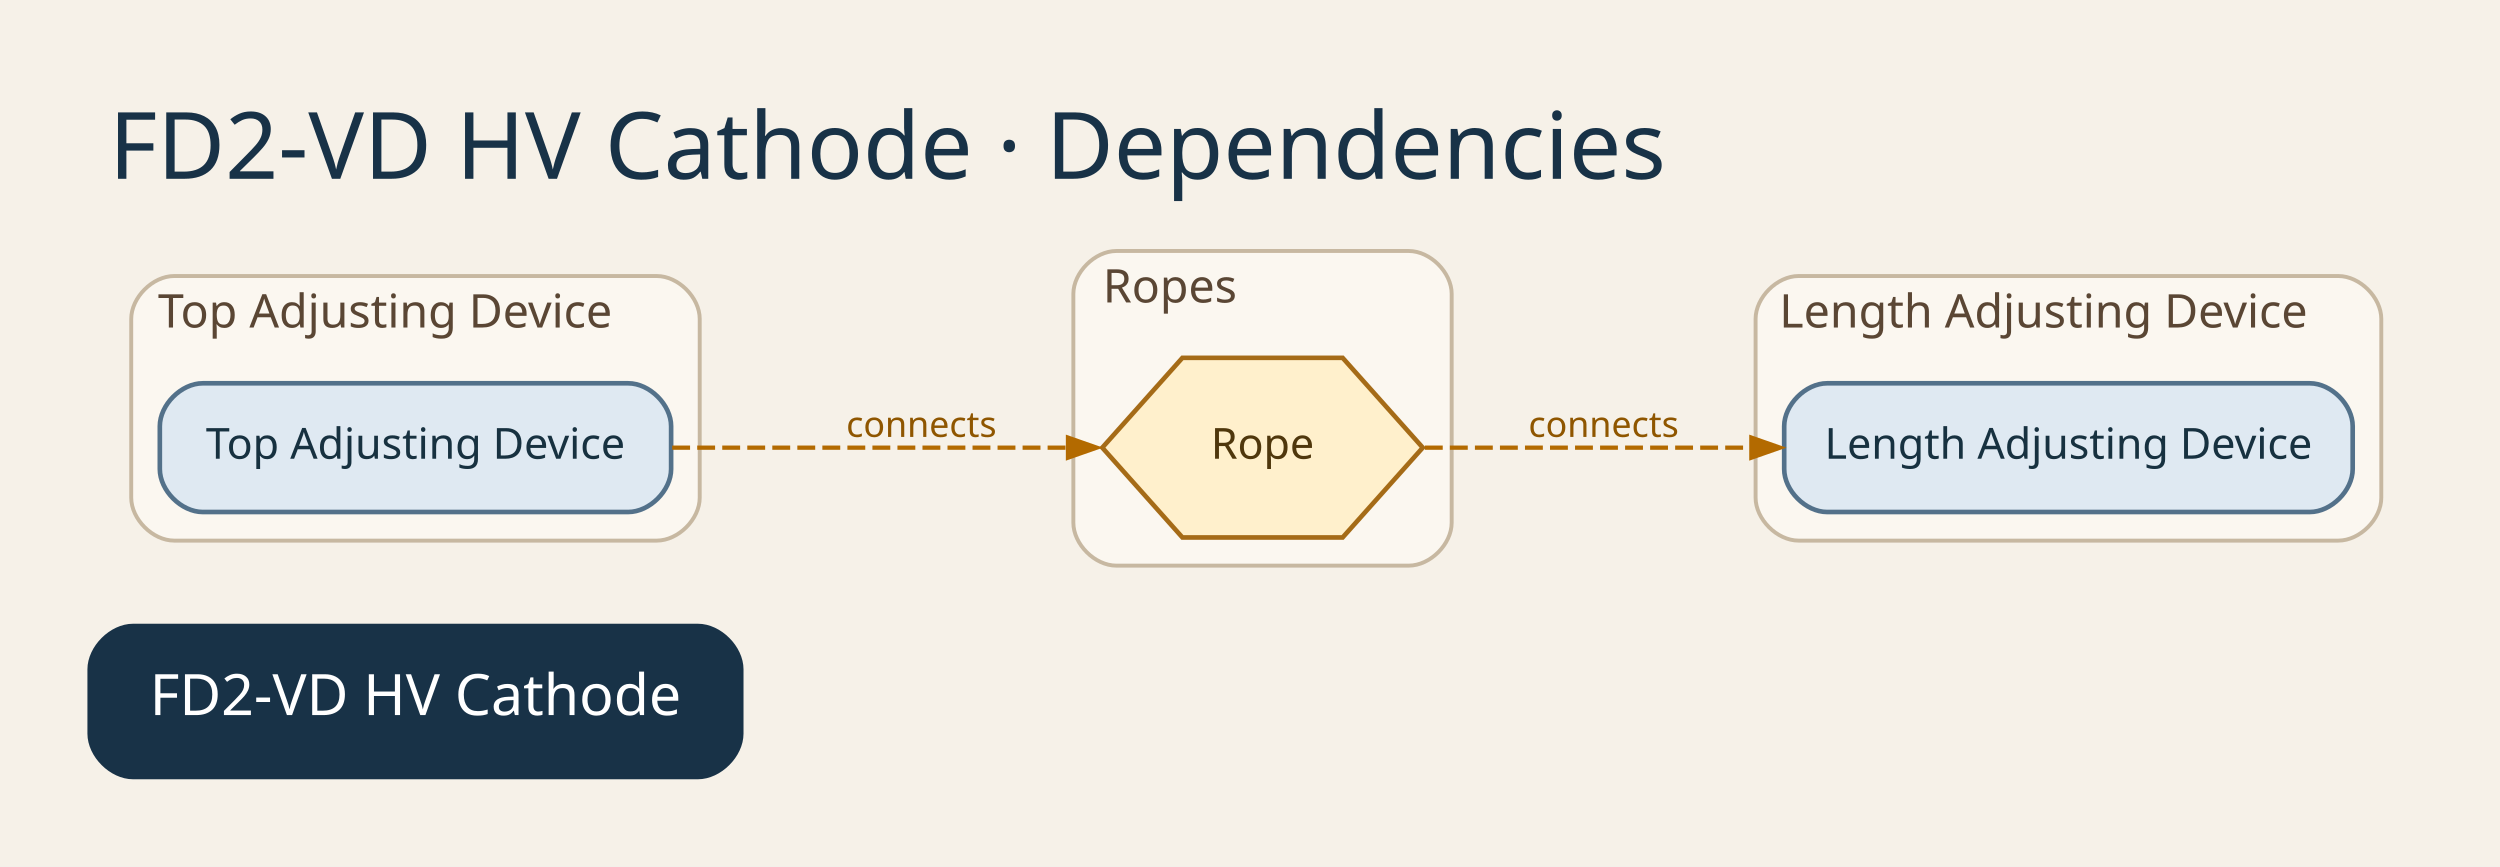
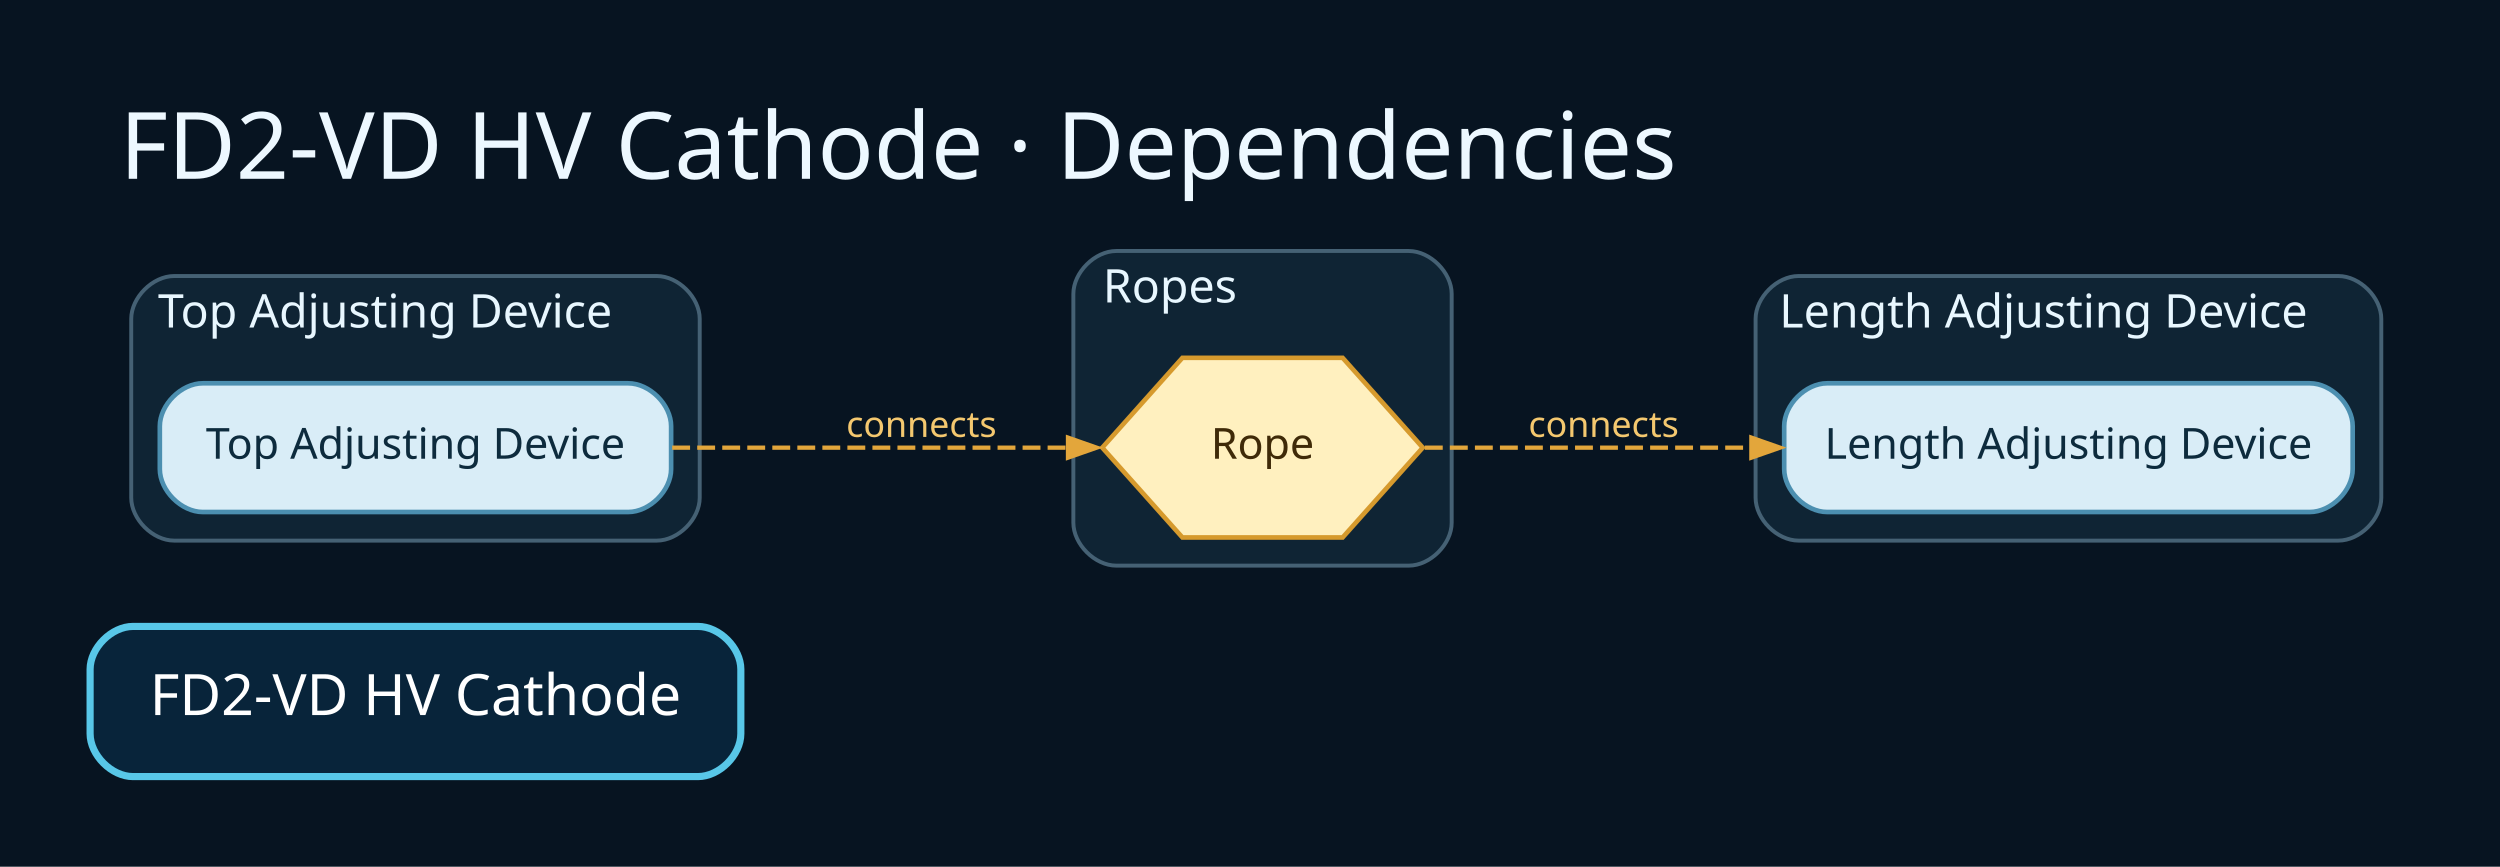
<svg xmlns="http://www.w3.org/2000/svg" xmlns:xlink="http://www.w3.org/1999/xlink" preserveAspectRatio="xMidYMid meet" width="100%" height="100%" viewBox="0.00 0.00 699.21 242.40">
  <g id="graph0" class="graph" transform="scale(1 1) rotate(0) translate(25.2 217.2)">
-     <polygon fill="#f6f1e8" stroke="none" points="-25.2,25.2 -25.2,-217.2 674.01,-217.2 674.01,25.2 -25.2,25.2" />
-     <text text-anchor="middle" x="223" y="-167.2" font-family="Iowan Old Style" font-size="26.00" fill="#183247">FD2-VD HV Cathode · Dependencies</text>
+     <polygon fill="#071421" stroke="none" points="-25.2,25.2 -25.2,-217.2 674.01,-217.2 674.01,25.2 -25.2,25.2" />
+     <text text-anchor="middle" x="226" y="-167.2" font-family="Avenir Next" font-size="26.00" fill="#edf8ff">FD2-VD HV Cathode · Dependencies</text>
    <g id="clust1" class="cluster">
      <g id="a_clust1">
        <a xlink:href="../explorer.html#object=fd2_vd_hv_cathode.lad" xlink:title="Open Length Adjusting Device in the interactive explorer" target="_top">
-           <path fill="#fbf7f0" stroke="#c7b8a1" stroke-width="1.1" d="M477.81,-66C477.81,-66 628.81,-66 628.81,-66 634.81,-66 640.81,-72 640.81,-78 640.81,-78 640.81,-128 640.81,-128 640.81,-134 634.81,-140 628.81,-140 628.81,-140 477.81,-140 477.81,-140 471.81,-140 465.81,-134 465.81,-128 465.81,-128 465.81,-78 465.81,-78 465.81,-72 471.81,-66 477.81,-66" />
-           <text text-anchor="middle" x="546.31" y="-125.6" font-family="Avenir Next" font-size="13.00" fill="#5a4634">Length Adjusting Device</text>
+           <path fill="#0f2434" stroke="#456174" stroke-width="1.1" d="M477.81,-66C477.81,-66 628.81,-66 628.81,-66 634.81,-66 640.81,-72 640.81,-78 640.81,-78 640.81,-128 640.81,-128 640.81,-134 634.81,-140 628.81,-140 628.81,-140 477.81,-140 477.81,-140 471.81,-140 465.81,-134 465.81,-128 465.81,-128 465.81,-78 465.81,-78 465.81,-72 471.81,-66 477.81,-66" />
+           <text text-anchor="middle" x="546.31" y="-125.6" font-family="Avenir Next" font-size="13.00" fill="#e8f7ff">Length Adjusting Device</text>
        </a>
      </g>
    </g>
    <g id="clust2" class="cluster">
      <g id="a_clust2">
        <a xlink:href="../explorer.html#object=fd2_vd_hv_cathode.ropes" xlink:title="Open Ropes in the interactive explorer" target="_top">
-           <path fill="#fbf7f0" stroke="#c7b8a1" stroke-width="1.1" d="M287,-59C287,-59 368.81,-59 368.81,-59 374.81,-59 380.81,-65 380.81,-71 380.81,-71 380.81,-135 380.81,-135 380.81,-141 374.81,-147 368.81,-147 368.81,-147 287,-147 287,-147 281,-147 275,-141 275,-135 275,-135 275,-71 275,-71 275,-65 281,-59 287,-59" />
-           <text text-anchor="middle" x="302" y="-132.6" font-family="Avenir Next" font-size="13.00" fill="#5a4634">Ropes</text>
+           <path fill="#0f2434" stroke="#456174" stroke-width="1.1" d="M287,-59C287,-59 368.81,-59 368.81,-59 374.81,-59 380.81,-65 380.81,-71 380.81,-71 380.81,-135 380.81,-135 380.81,-141 374.81,-147 368.81,-147 368.81,-147 287,-147 287,-147 281,-147 275,-141 275,-135 275,-135 275,-71 275,-71 275,-65 281,-59 287,-59" />
+           <text text-anchor="middle" x="302" y="-132.6" font-family="Avenir Next" font-size="13.00" fill="#e8f7ff">Ropes</text>
        </a>
      </g>
    </g>
    <g id="clust3" class="cluster">
      <g id="a_clust3">
        <a xlink:href="../explorer.html#object=fd2_vd_hv_cathode.tad" xlink:title="Open Top Adjusting Device in the interactive explorer" target="_top">
-           <path fill="#fbf7f0" stroke="#c7b8a1" stroke-width="1.1" d="M23.5,-66C23.5,-66 158.5,-66 158.5,-66 164.5,-66 170.5,-72 170.5,-78 170.5,-78 170.5,-128 170.5,-128 170.5,-134 164.5,-140 158.5,-140 158.5,-140 23.5,-140 23.5,-140 17.5,-140 11.5,-134 11.5,-128 11.5,-128 11.5,-78 11.5,-78 11.5,-72 17.5,-66 23.5,-66" />
-           <text text-anchor="middle" x="82.5" y="-125.6" font-family="Avenir Next" font-size="13.00" fill="#5a4634">Top Adjusting Device</text>
+           <path fill="#0f2434" stroke="#456174" stroke-width="1.1" d="M23.5,-66C23.5,-66 158.5,-66 158.5,-66 164.5,-66 170.5,-72 170.5,-78 170.5,-78 170.5,-128 170.5,-128 170.5,-134 164.5,-140 158.5,-140 158.5,-140 23.5,-140 23.5,-140 17.5,-140 11.5,-134 11.5,-128 11.5,-128 11.5,-78 11.5,-78 11.5,-72 17.5,-66 23.5,-66" />
+           <text text-anchor="middle" x="82.5" y="-125.6" font-family="Avenir Next" font-size="13.00" fill="#e8f7ff">Top Adjusting Device</text>
        </a>
      </g>
    </g>
    <g id="node1" class="node">
      <g id="a_node1">
        <a xlink:href="../explorer.html#object=fd2_vd_hv_cathode" xlink:title="Open FD2-VD HV Cathode in the interactive explorer" target="_top">
-           <path fill="#183247" stroke="#183247" stroke-width="1.5" d="M170,-42C170,-42 12,-42 12,-42 6,-42 0,-36 0,-30 0,-30 0,-12 0,-12 0,-6 6,0 12,0 12,0 170,0 170,0 176,0 182,-6 182,-12 182,-12 182,-30 182,-30 182,-36 176,-42 170,-42" />
+           <path fill="#08243a" stroke="#58c7e8" stroke-width="2" d="M170,-42C170,-42 12,-42 12,-42 6,-42 0,-36 0,-30 0,-30 0,-12 0,-12 0,-6 6,0 12,0 12,0 170,0 170,0 176,0 182,-6 182,-12 182,-12 182,-30 182,-30 182,-36 176,-42 170,-42" />
          <text text-anchor="middle" x="91" y="-17.2" font-family="Avenir Next" font-size="16.00" fill="#ffffff">FD2-VD HV Cathode</text>
        </a>
      </g>
    </g>
    <g id="node2" class="node">
      <g id="a_node2">
        <a xlink:href="../explorer.html#object=fd2_vd_hv_cathode.lad_component" xlink:title="Open Length Adjusting Device in the interactive explorer" target="_top">
-           <path fill="#dfe9f2" stroke="#53718a" stroke-width="1.3" d="M620.81,-110C620.81,-110 485.81,-110 485.81,-110 479.81,-110 473.81,-104 473.81,-98 473.81,-98 473.81,-86 473.81,-86 473.81,-80 479.81,-74 485.81,-74 485.81,-74 620.81,-74 620.81,-74 626.81,-74 632.81,-80 632.81,-86 632.81,-86 632.81,-98 632.81,-98 632.81,-104 626.81,-110 620.81,-110" />
-           <text text-anchor="middle" x="553.31" y="-88.9" font-family="Avenir Next" font-size="12.00" fill="#173140">Length Adjusting Device</text>
+           <path fill="#d9edf7" stroke="#4c8fb0" stroke-width="1.3" d="M620.81,-110C620.81,-110 485.81,-110 485.81,-110 479.81,-110 473.81,-104 473.81,-98 473.81,-98 473.81,-86 473.81,-86 473.81,-80 479.81,-74 485.81,-74 485.81,-74 620.81,-74 620.81,-74 626.81,-74 632.81,-80 632.81,-86 632.81,-86 632.81,-98 632.81,-98 632.81,-104 626.81,-110 620.81,-110" />
+           <text text-anchor="middle" x="553.31" y="-88.9" font-family="Avenir Next" font-size="12.00" fill="#0d2b3d">Length Adjusting Device</text>
        </a>
      </g>
    </g>
    <g id="node3" class="node">
      <g id="a_node3">
        <a xlink:href="../explorer.html#object=fd2_vd_hv_cathode.rope_component" xlink:title="Open Rope in the interactive explorer" target="_top">
-           <polygon fill="#fff0cc" stroke="#a56b17" stroke-width="1.3" points="372.72,-92 350.31,-117.12 305.5,-117.12 283.09,-92 305.5,-66.88 350.31,-66.88 372.72,-92" />
-           <text text-anchor="middle" x="327.91" y="-88.9" font-family="Avenir Next" font-size="12.00" fill="#4f370c">Rope</text>
+           <polygon fill="#fff0bf" stroke="#d69a2d" stroke-width="1.3" points="372.72,-92 350.31,-117.12 305.5,-117.12 283.09,-92 305.5,-66.88 350.31,-66.88 372.72,-92" />
+           <text text-anchor="middle" x="327.91" y="-88.9" font-family="Avenir Next" font-size="12.00" fill="#3f2a08">Rope</text>
        </a>
      </g>
    </g>
    <g id="edge2" class="edge">
      <g id="a_edge2">
        <a xlink:href="../explorer.html#object=relation%3A27" xlink:title="Open connects to relation in the interactive explorer" target="_top">
-           <path fill="none" stroke="#b36a00" stroke-width="1.2" stroke-dasharray="5,2" d="M373.31,-92C399.48,-92 433.51,-92 464.86,-92" />
-           <polygon fill="#b36a00" stroke="#b36a00" stroke-width="1.2" points="464.63,-94.8 472.63,-92 464.63,-89.2 464.63,-94.8" />
+           <path fill="none" stroke="#e3a63b" stroke-width="1.2" stroke-dasharray="5,2" d="M373.31,-92C399.48,-92 433.51,-92 464.86,-92" />
+           <polygon fill="#e3a63b" stroke="#e3a63b" stroke-width="1.2" points="464.63,-94.8 472.63,-92 464.63,-89.2 464.63,-94.8" />
        </a>
      </g>
      <g id="a_edge2-label">
        <a xlink:href="../explorer.html#object=relation%3A27" xlink:title="connects" target="_top">
-           <text text-anchor="middle" x="423.31" y="-95" font-family="Avenir Next" font-size="10.00" fill="#8f5600">connects</text>
+           <text text-anchor="middle" x="423.31" y="-95" font-family="Avenir Next" font-size="10.00" fill="#f4c86f">connects</text>
        </a>
      </g>
    </g>
    <g id="node4" class="node">
      <g id="a_node4">
        <a xlink:href="../explorer.html#object=fd2_vd_hv_cathode.tad_component" xlink:title="Open Top Adjusting Device in the interactive explorer" target="_top">
-           <path fill="#dfe9f2" stroke="#53718a" stroke-width="1.3" d="M150.5,-110C150.5,-110 31.5,-110 31.5,-110 25.5,-110 19.5,-104 19.5,-98 19.5,-98 19.5,-86 19.5,-86 19.5,-80 25.5,-74 31.5,-74 31.5,-74 150.5,-74 150.5,-74 156.5,-74 162.5,-80 162.5,-86 162.5,-86 162.5,-98 162.5,-98 162.5,-104 156.5,-110 150.5,-110" />
-           <text text-anchor="middle" x="91" y="-88.9" font-family="Avenir Next" font-size="12.00" fill="#173140">Top Adjusting Device</text>
+           <path fill="#d9edf7" stroke="#4c8fb0" stroke-width="1.3" d="M150.5,-110C150.5,-110 31.5,-110 31.5,-110 25.5,-110 19.5,-104 19.5,-98 19.5,-98 19.5,-86 19.5,-86 19.5,-80 25.5,-74 31.5,-74 31.5,-74 150.5,-74 150.5,-74 156.5,-74 162.5,-80 162.5,-86 162.5,-86 162.5,-98 162.5,-98 162.5,-104 156.5,-110 150.5,-110" />
+           <text text-anchor="middle" x="91" y="-88.9" font-family="Avenir Next" font-size="12.00" fill="#0d2b3d">Top Adjusting Device</text>
        </a>
      </g>
    </g>
    <g id="edge1" class="edge">
      <g id="a_edge1">
        <a xlink:href="../explorer.html#object=relation%3A26" xlink:title="Open connects to relation in the interactive explorer" target="_top">
-           <path fill="none" stroke="#b36a00" stroke-width="1.2" stroke-dasharray="5,2" d="M162.8,-92C198.36,-92 240.74,-92 273.52,-92" />
-           <polygon fill="#b36a00" stroke="#b36a00" stroke-width="1.2" points="273.5,-94.8 281.5,-92 273.5,-89.2 273.5,-94.8" />
+           <path fill="none" stroke="#e3a63b" stroke-width="1.2" stroke-dasharray="5,2" d="M162.8,-92C198.36,-92 240.74,-92 273.52,-92" />
+           <polygon fill="#e3a63b" stroke="#e3a63b" stroke-width="1.2" points="273.5,-94.8 281.5,-92 273.5,-89.2 273.5,-94.8" />
        </a>
      </g>
      <g id="a_edge1-label">
        <a xlink:href="../explorer.html#object=relation%3A26" xlink:title="connects" target="_top">
-           <text text-anchor="middle" x="232.5" y="-95" font-family="Avenir Next" font-size="10.00" fill="#8f5600">connects</text>
+           <text text-anchor="middle" x="232.5" y="-95" font-family="Avenir Next" font-size="10.00" fill="#f4c86f">connects</text>
        </a>
      </g>
    </g>
  </g>
</svg>
